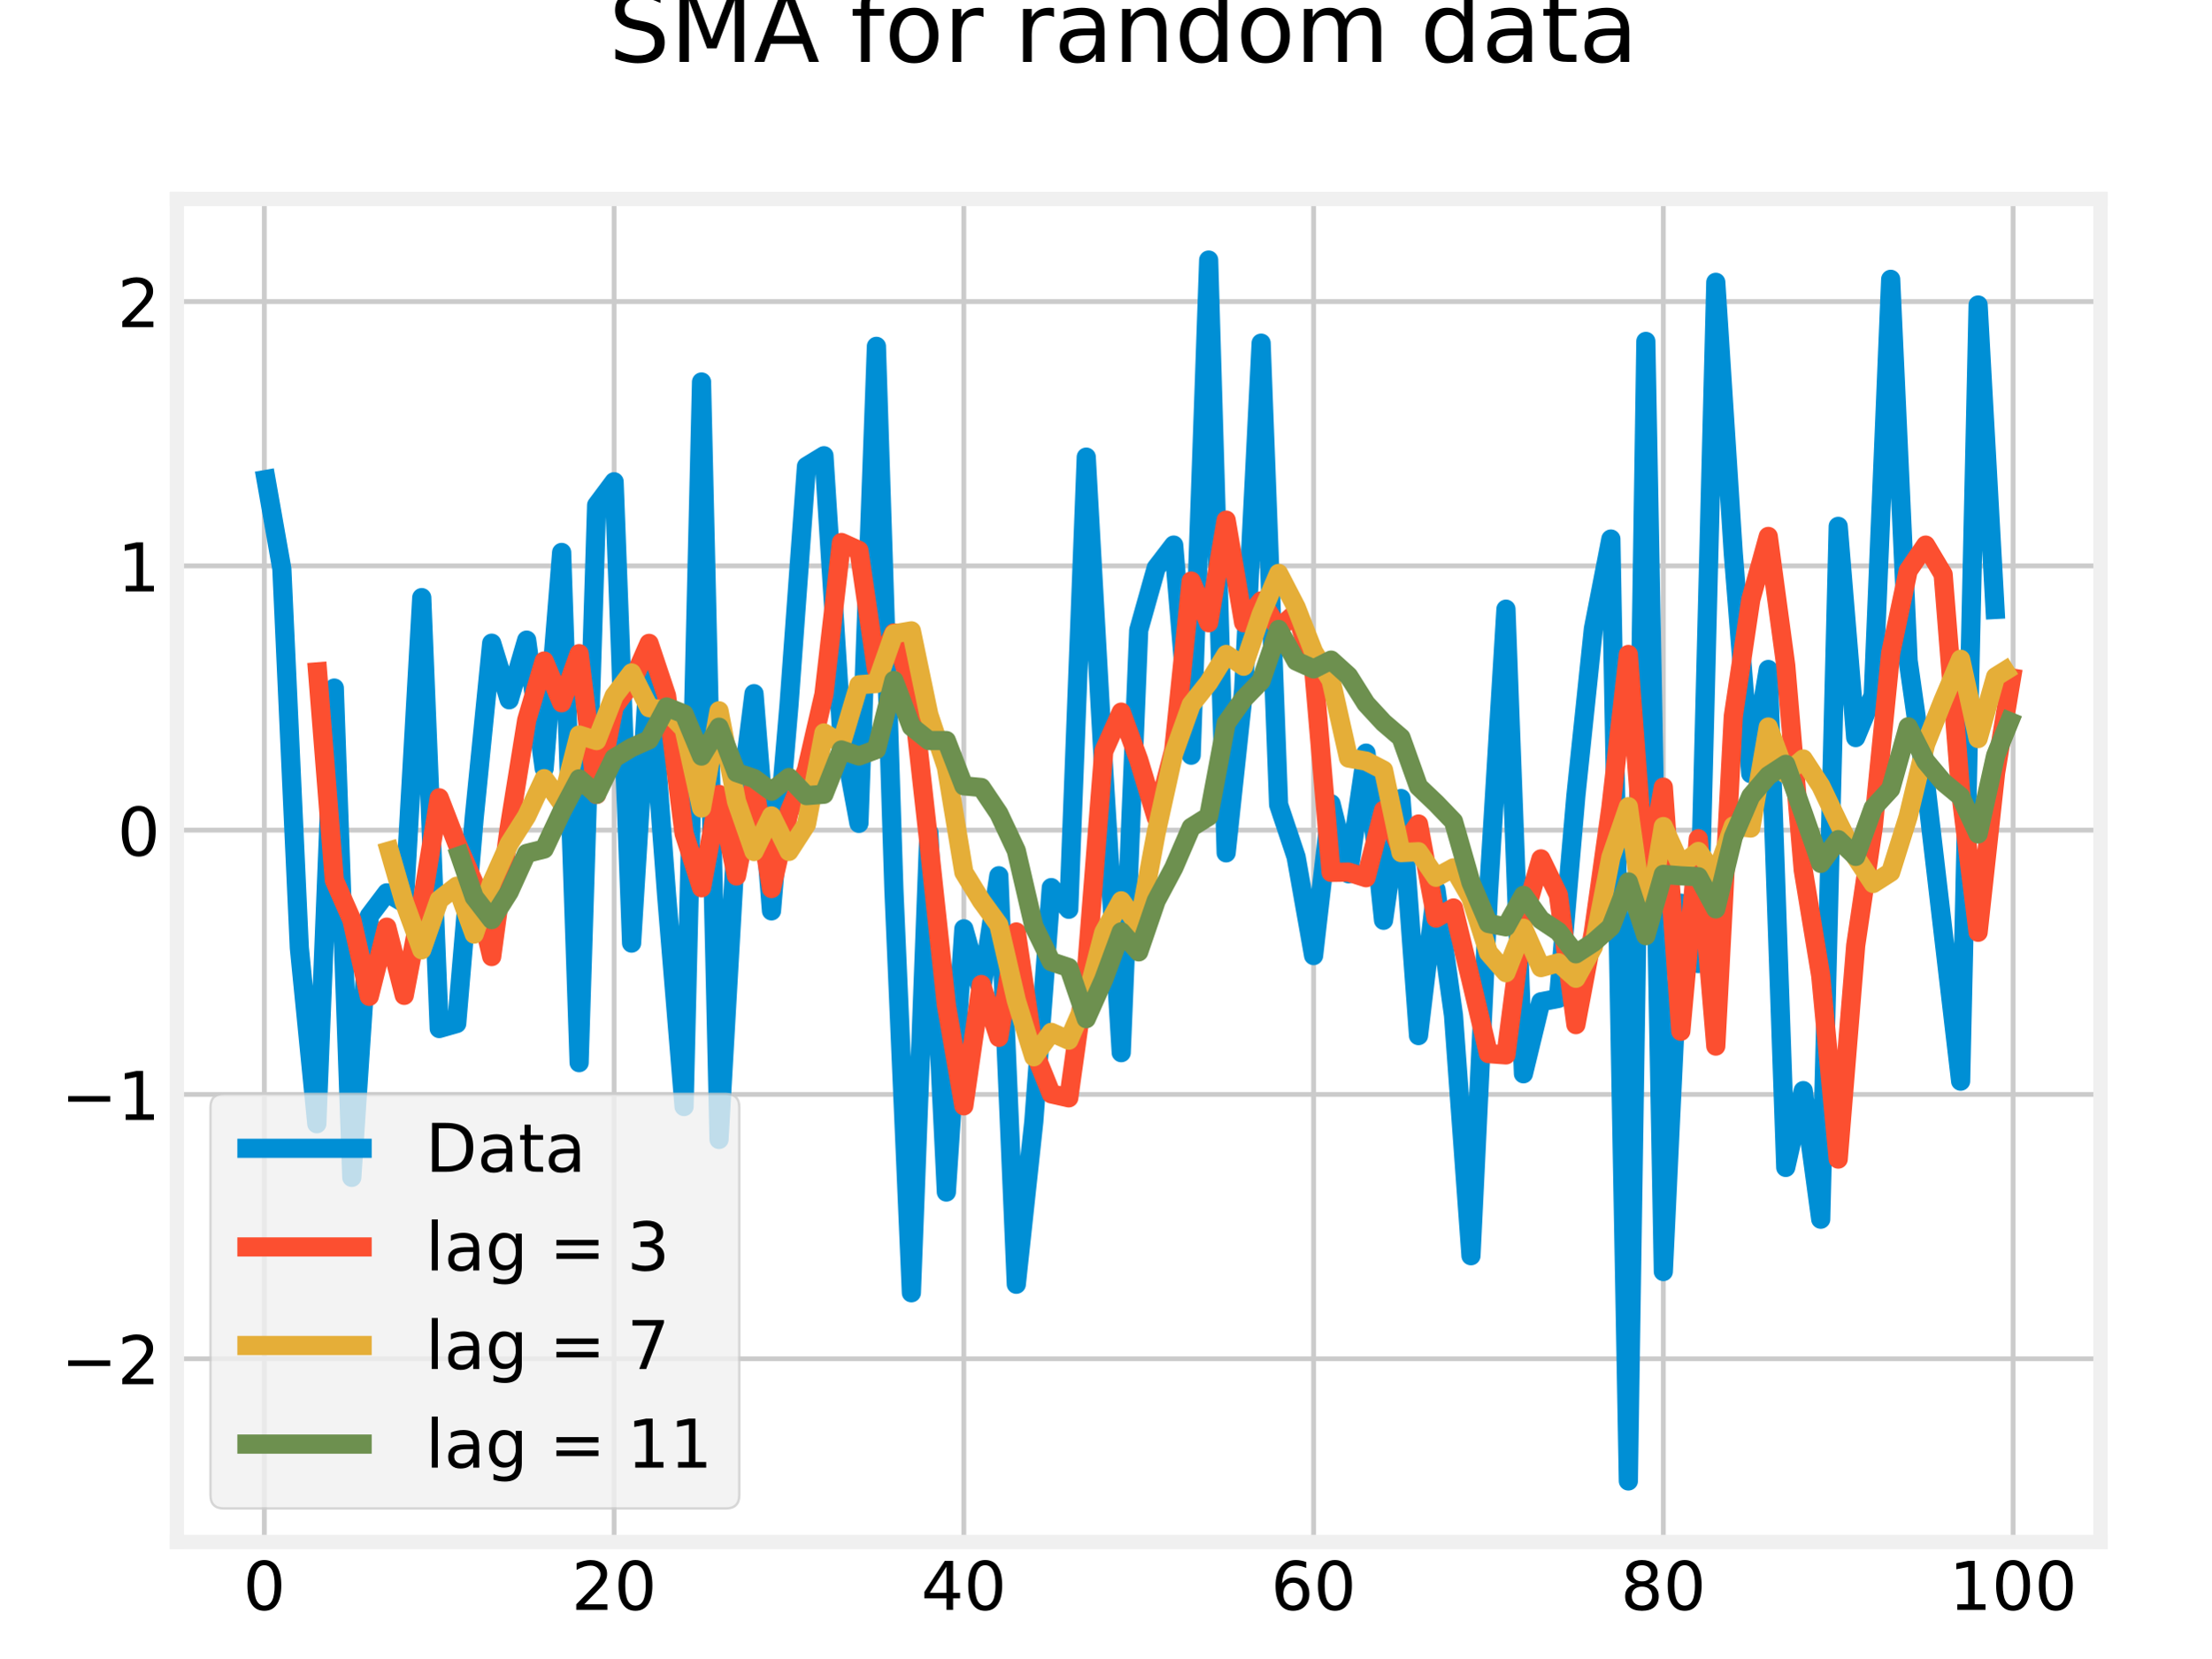
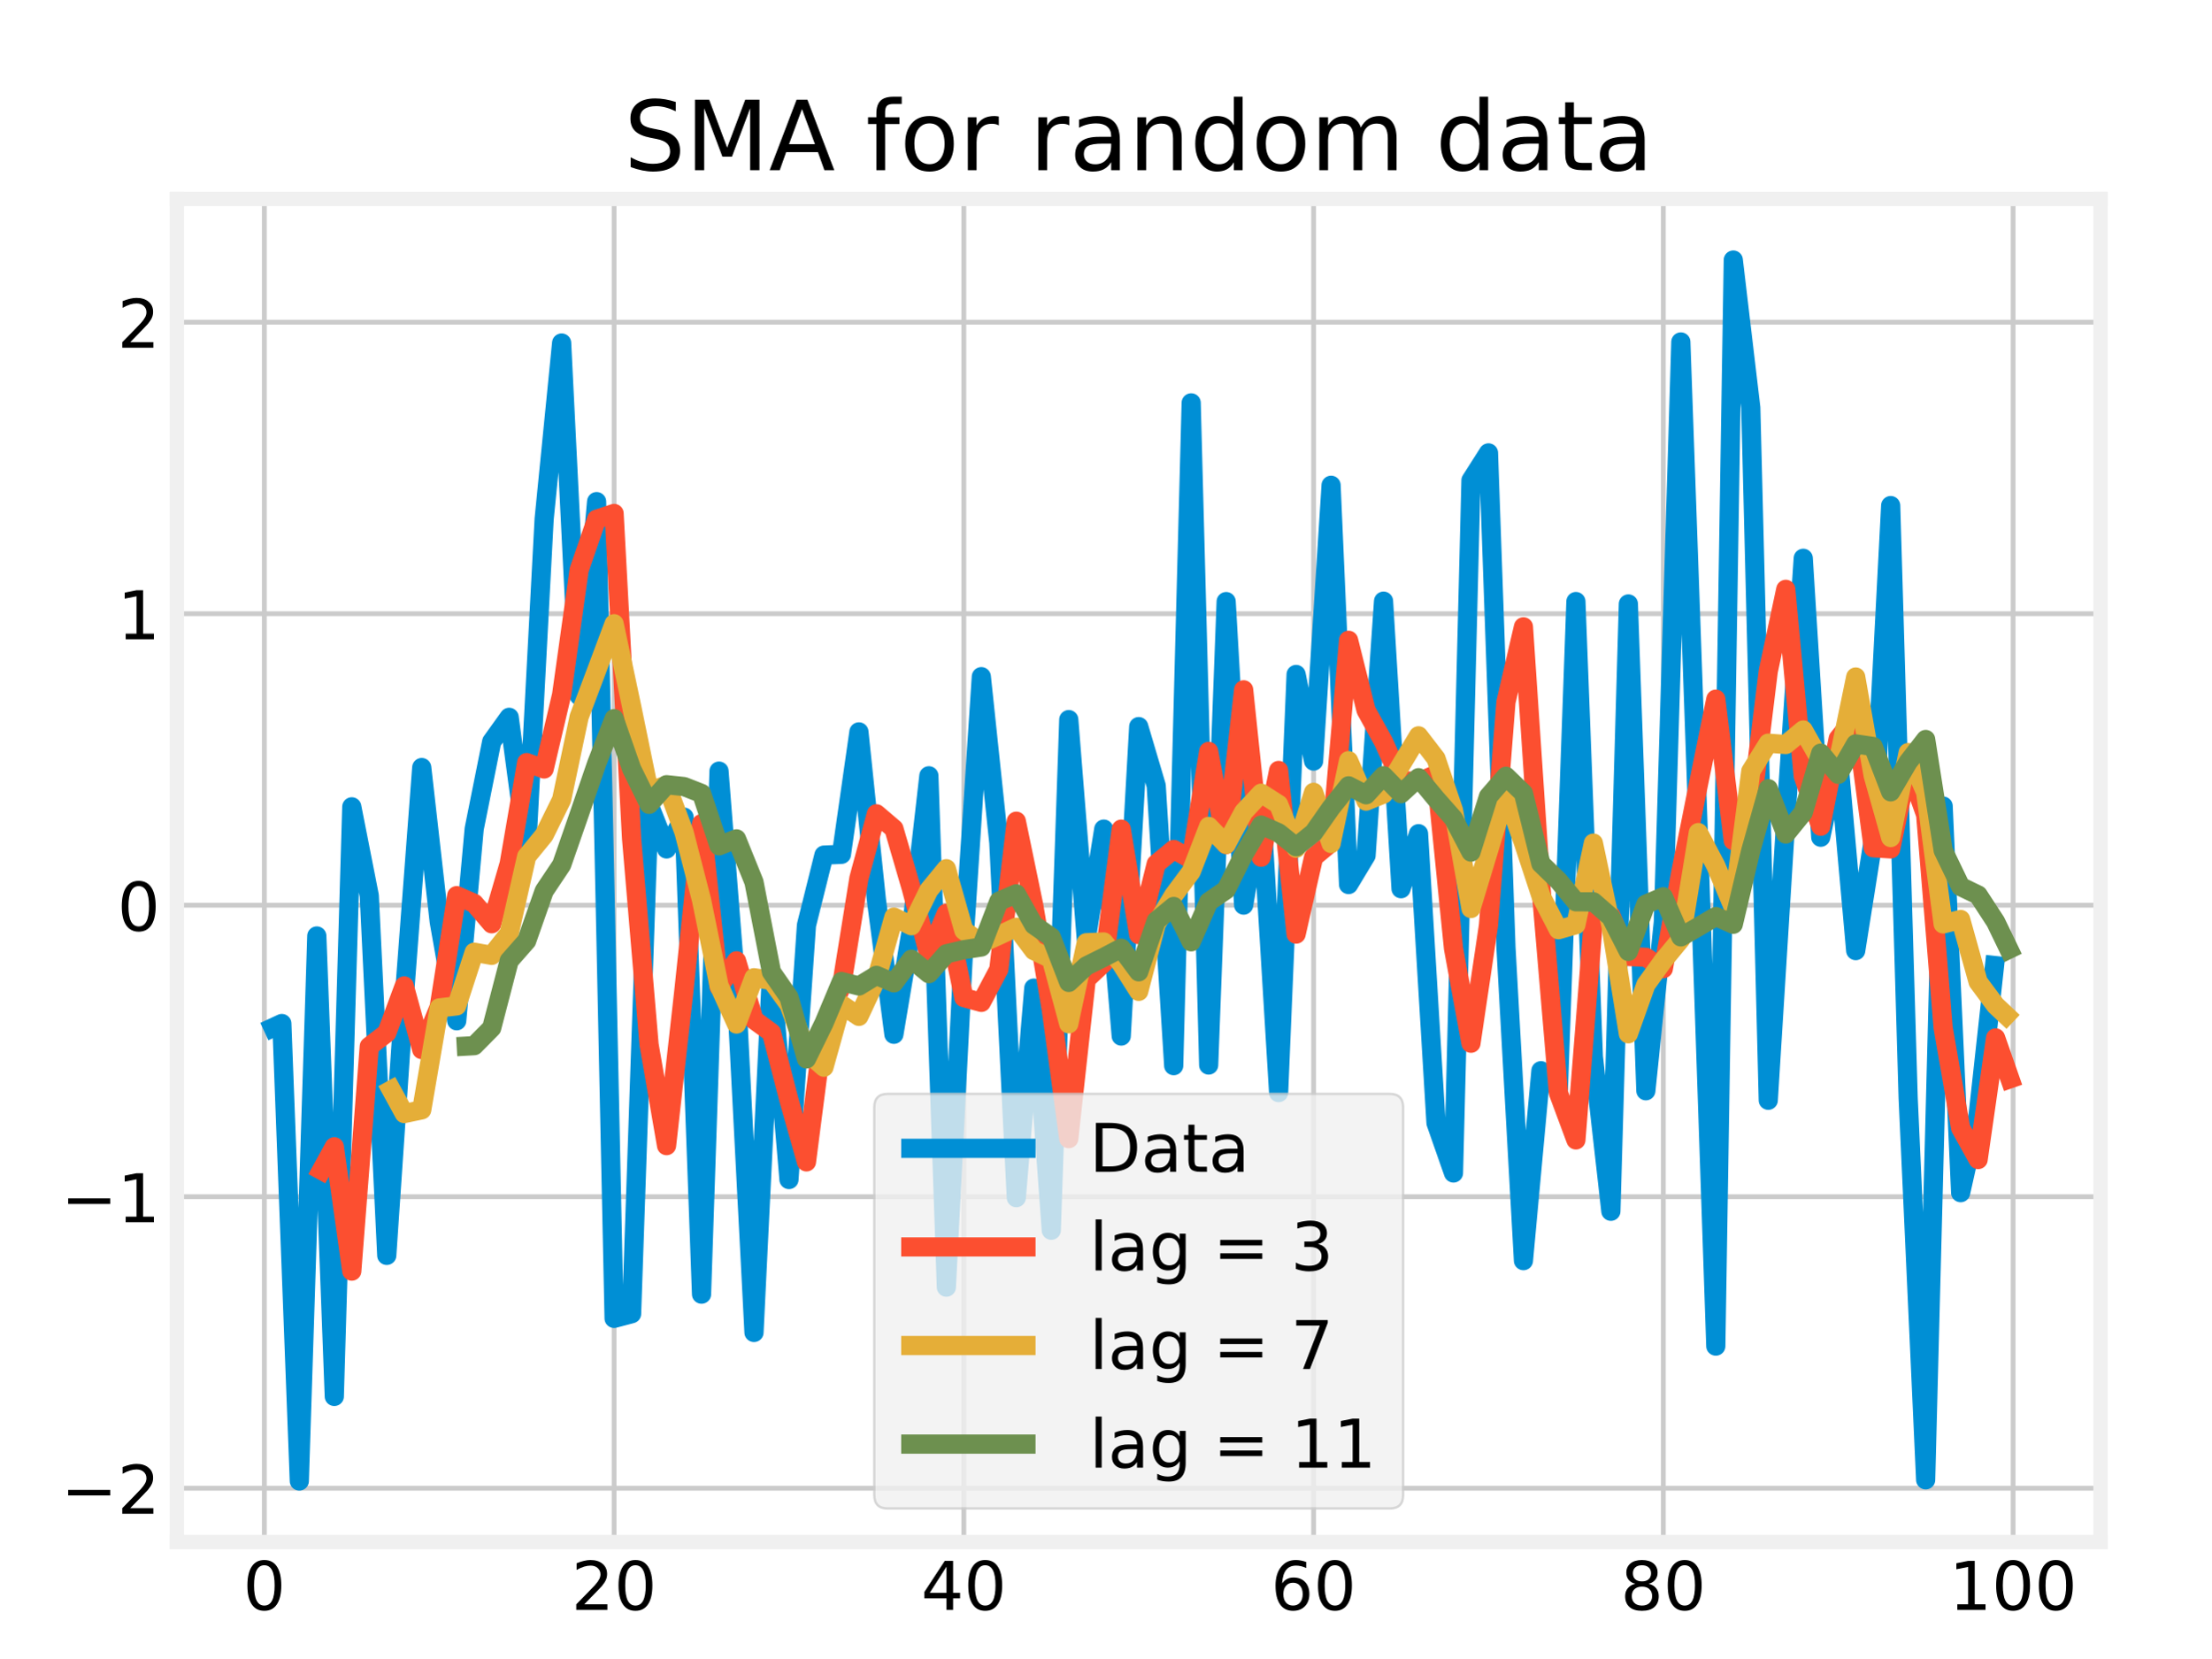
<svg xmlns="http://www.w3.org/2000/svg" xmlns:xlink="http://www.w3.org/1999/xlink" width="460.8pt" height="345.6pt" viewBox="0 0 460.8 345.6" version="1.1">
  <defs>
    <style type="text/css">*{stroke-linejoin: round; stroke-linecap: butt}</style>
  </defs>
  <g id="figure_1">
    <g id="patch_1">
      <path d="M 0 345.6  L 460.8 345.6  L 460.8 0  L 0 0  L 0 345.6  z " style="fill: none" />
    </g>
    <g id="axes_1">
      <g id="patch_2">
        <path d="M 36.864 321.408  L 437.76 321.408  L 437.76 41.472  L 36.864 41.472  L 36.864 321.408  z " style="fill: none" />
      </g>
      <g id="matplotlib.axis_1">
        <g id="xtick_1">
          <g id="line2d_1">
-             <path d="M 55.087 321.408  L 55.087 41.472  " clip-path="url(#pc855b95436)" style="fill: none; stroke: #cbcbcb" />
+             <path d="M 55.087 321.408  L 55.087 41.472  " clip-path="url(#p9f9583a565)" style="fill: none; stroke: #cbcbcb" />
          </g>
          <g id="line2d_2" />
          <g id="text_1">
            <g transform="translate(50.6328 335.5458) scale(0.14 -0.14)">
              <defs>
                <path id="DejaVuSans-30" d="M 2034 4250  Q 1547 4250 1301 3770  Q 1056 3291 1056 2328  Q 1056 1369 1301 889  Q 1547 409 2034 409  Q 2525 409 2770 889  Q 3016 1369 3016 2328  Q 3016 3291 2770 3770  Q 2525 4250 2034 4250  z M 2034 4750  Q 2819 4750 3233 4129  Q 3647 3509 3647 2328  Q 3647 1150 3233 529  Q 2819 -91 2034 -91  Q 1250 -91 836 529  Q 422 1150 422 2328  Q 422 3509 836 4129  Q 1250 4750 2034 4750  z " transform="scale(0.015625)" />
              </defs>
              <use xlink:href="#DejaVuSans-30" />
            </g>
          </g>
        </g>
        <g id="xtick_2">
          <g id="line2d_3">
-             <path d="M 127.977 321.408  L 127.977 41.472  " clip-path="url(#pc855b95436)" style="fill: none; stroke: #cbcbcb" />
+             <path d="M 127.977 321.408  L 127.977 41.472  " clip-path="url(#p9f9583a565)" style="fill: none; stroke: #cbcbcb" />
          </g>
          <g id="line2d_4" />
          <g id="text_2">
            <g transform="translate(119.0692 335.5458) scale(0.14 -0.14)">
              <defs>
                <path id="DejaVuSans-32" d="M 1228 531  L 3431 531  L 3431 0  L 469 0  L 469 531  Q 828 903 1448 1529  Q 2069 2156 2228 2338  Q 2531 2678 2651 2914  Q 2772 3150 2772 3378  Q 2772 3750 2511 3984  Q 2250 4219 1831 4219  Q 1534 4219 1204 4116  Q 875 4013 500 3803  L 500 4441  Q 881 4594 1212 4672  Q 1544 4750 1819 4750  Q 2544 4750 2975 4387  Q 3406 4025 3406 3419  Q 3406 3131 3298 2873  Q 3191 2616 2906 2266  Q 2828 2175 2409 1742  Q 1991 1309 1228 531  z " transform="scale(0.015625)" />
              </defs>
              <use xlink:href="#DejaVuSans-32" />
              <use xlink:href="#DejaVuSans-30" x="63.623" />
            </g>
          </g>
        </g>
        <g id="xtick_3">
          <g id="line2d_5">
-             <path d="M 200.867 321.408  L 200.867 41.472  " clip-path="url(#pc855b95436)" style="fill: none; stroke: #cbcbcb" />
+             <path d="M 200.867 321.408  L 200.867 41.472  " clip-path="url(#p9f9583a565)" style="fill: none; stroke: #cbcbcb" />
          </g>
          <g id="line2d_6" />
          <g id="text_3">
            <g transform="translate(191.9594 335.5458) scale(0.14 -0.14)">
              <defs>
                <path id="DejaVuSans-34" d="M 2419 4116  L 825 1625  L 2419 1625  L 2419 4116  z M 2253 4666  L 3047 4666  L 3047 1625  L 3713 1625  L 3713 1100  L 3047 1100  L 3047 0  L 2419 0  L 2419 1100  L 313 1100  L 313 1709  L 2253 4666  z " transform="scale(0.015625)" />
              </defs>
              <use xlink:href="#DejaVuSans-34" />
              <use xlink:href="#DejaVuSans-30" x="63.623" />
            </g>
          </g>
        </g>
        <g id="xtick_4">
          <g id="line2d_7">
-             <path d="M 273.757 321.408  L 273.757 41.472  " clip-path="url(#pc855b95436)" style="fill: none; stroke: #cbcbcb" />
+             <path d="M 273.757 321.408  L 273.757 41.472  " clip-path="url(#p9f9583a565)" style="fill: none; stroke: #cbcbcb" />
          </g>
          <g id="line2d_8" />
          <g id="text_4">
            <g transform="translate(264.8496 335.5458) scale(0.14 -0.14)">
              <defs>
                <path id="DejaVuSans-36" d="M 2113 2584  Q 1688 2584 1439 2293  Q 1191 2003 1191 1497  Q 1191 994 1439 701  Q 1688 409 2113 409  Q 2538 409 2786 701  Q 3034 994 3034 1497  Q 3034 2003 2786 2293  Q 2538 2584 2113 2584  z M 3366 4563  L 3366 3988  Q 3128 4100 2886 4159  Q 2644 4219 2406 4219  Q 1781 4219 1451 3797  Q 1122 3375 1075 2522  Q 1259 2794 1537 2939  Q 1816 3084 2150 3084  Q 2853 3084 3261 2657  Q 3669 2231 3669 1497  Q 3669 778 3244 343  Q 2819 -91 2113 -91  Q 1303 -91 875 529  Q 447 1150 447 2328  Q 447 3434 972 4092  Q 1497 4750 2381 4750  Q 2619 4750 2861 4703  Q 3103 4656 3366 4563  z " transform="scale(0.015625)" />
              </defs>
              <use xlink:href="#DejaVuSans-36" />
              <use xlink:href="#DejaVuSans-30" x="63.623" />
            </g>
          </g>
        </g>
        <g id="xtick_5">
          <g id="line2d_9">
-             <path d="M 346.647 321.408  L 346.647 41.472  " clip-path="url(#pc855b95436)" style="fill: none; stroke: #cbcbcb" />
+             <path d="M 346.647 321.408  L 346.647 41.472  " clip-path="url(#p9f9583a565)" style="fill: none; stroke: #cbcbcb" />
          </g>
          <g id="line2d_10" />
          <g id="text_5">
            <g transform="translate(337.7398 335.5458) scale(0.14 -0.14)">
              <defs>
                <path id="DejaVuSans-38" d="M 2034 2216  Q 1584 2216 1326 1975  Q 1069 1734 1069 1313  Q 1069 891 1326 650  Q 1584 409 2034 409  Q 2484 409 2743 651  Q 3003 894 3003 1313  Q 3003 1734 2745 1975  Q 2488 2216 2034 2216  z M 1403 2484  Q 997 2584 770 2862  Q 544 3141 544 3541  Q 544 4100 942 4425  Q 1341 4750 2034 4750  Q 2731 4750 3128 4425  Q 3525 4100 3525 3541  Q 3525 3141 3298 2862  Q 3072 2584 2669 2484  Q 3125 2378 3379 2068  Q 3634 1759 3634 1313  Q 3634 634 3220 271  Q 2806 -91 2034 -91  Q 1263 -91 848 271  Q 434 634 434 1313  Q 434 1759 690 2068  Q 947 2378 1403 2484  z M 1172 3481  Q 1172 3119 1398 2916  Q 1625 2713 2034 2713  Q 2441 2713 2670 2916  Q 2900 3119 2900 3481  Q 2900 3844 2670 4047  Q 2441 4250 2034 4250  Q 1625 4250 1398 4047  Q 1172 3844 1172 3481  z " transform="scale(0.015625)" />
              </defs>
              <use xlink:href="#DejaVuSans-38" />
              <use xlink:href="#DejaVuSans-30" x="63.623" />
            </g>
          </g>
        </g>
        <g id="xtick_6">
          <g id="line2d_11">
-             <path d="M 419.537 321.408  L 419.537 41.472  " clip-path="url(#pc855b95436)" style="fill: none; stroke: #cbcbcb" />
+             <path d="M 419.537 321.408  L 419.537 41.472  " clip-path="url(#p9f9583a565)" style="fill: none; stroke: #cbcbcb" />
          </g>
          <g id="line2d_12" />
          <g id="text_6">
            <g transform="translate(406.1762 335.5458) scale(0.14 -0.14)">
              <defs>
                <path id="DejaVuSans-31" d="M 794 531  L 1825 531  L 1825 4091  L 703 3866  L 703 4441  L 1819 4666  L 2450 4666  L 2450 531  L 3481 531  L 3481 0  L 794 0  L 794 531  z " transform="scale(0.015625)" />
              </defs>
              <use xlink:href="#DejaVuSans-31" />
              <use xlink:href="#DejaVuSans-30" x="63.623" />
              <use xlink:href="#DejaVuSans-30" x="127.246" />
            </g>
          </g>
        </g>
      </g>
      <g id="matplotlib.axis_2">
        <g id="ytick_1">
          <g id="line2d_13">
-             <path d="M 36.864 283.204  L 437.76 283.204  " clip-path="url(#pc855b95436)" style="fill: none; stroke: #cbcbcb" />
+             <path d="M 36.864 310.188  L 437.76 310.188  " clip-path="url(#p9f9583a565)" style="fill: none; stroke: #cbcbcb" />
          </g>
          <g id="line2d_14" />
          <g id="text_7">
-             <g transform="translate(12.72494 288.5229) scale(0.14 -0.14)">
+             <g transform="translate(12.72494 315.5071) scale(0.14 -0.14)">
              <defs>
                <path id="DejaVuSans-2212" d="M 678 2272  L 4684 2272  L 4684 1741  L 678 1741  L 678 2272  z " transform="scale(0.015625)" />
              </defs>
              <use xlink:href="#DejaVuSans-2212" />
              <use xlink:href="#DejaVuSans-32" x="83.789" />
            </g>
          </g>
        </g>
        <g id="ytick_2">
          <g id="line2d_15">
-             <path d="M 36.864 228.116  L 437.76 228.116  " clip-path="url(#pc855b95436)" style="fill: none; stroke: #cbcbcb" />
+             <path d="M 36.864 249.43  L 437.76 249.43  " clip-path="url(#p9f9583a565)" style="fill: none; stroke: #cbcbcb" />
          </g>
          <g id="line2d_16" />
          <g id="text_8">
-             <g transform="translate(12.72494 233.435) scale(0.14 -0.14)">
+             <g transform="translate(12.72494 254.749) scale(0.14 -0.14)">
              <use xlink:href="#DejaVuSans-2212" />
              <use xlink:href="#DejaVuSans-31" x="83.789" />
            </g>
          </g>
        </g>
        <g id="ytick_3">
          <g id="line2d_17">
-             <path d="M 36.864 173.028  L 437.76 173.028  " clip-path="url(#pc855b95436)" style="fill: none; stroke: #cbcbcb" />
+             <path d="M 36.864 188.672  L 437.76 188.672  " clip-path="url(#p9f9583a565)" style="fill: none; stroke: #cbcbcb" />
          </g>
          <g id="line2d_18" />
          <g id="text_9">
-             <g transform="translate(24.4565 178.347) scale(0.14 -0.14)">
+             <g transform="translate(24.4565 193.9909) scale(0.14 -0.14)">
              <use xlink:href="#DejaVuSans-30" />
            </g>
          </g>
        </g>
        <g id="ytick_4">
          <g id="line2d_19">
-             <path d="M 36.864 117.94  L 437.76 117.94  " clip-path="url(#pc855b95436)" style="fill: none; stroke: #cbcbcb" />
+             <path d="M 36.864 127.914  L 437.76 127.914  " clip-path="url(#p9f9583a565)" style="fill: none; stroke: #cbcbcb" />
          </g>
          <g id="line2d_20" />
          <g id="text_10">
-             <g transform="translate(24.4565 123.259) scale(0.14 -0.14)">
+             <g transform="translate(24.4565 133.2329) scale(0.14 -0.14)">
              <use xlink:href="#DejaVuSans-31" />
            </g>
          </g>
        </g>
        <g id="ytick_5">
          <g id="line2d_21">
-             <path d="M 36.864 62.852  L 437.76 62.852  " clip-path="url(#pc855b95436)" style="fill: none; stroke: #cbcbcb" />
+             <path d="M 36.864 67.156  L 437.76 67.156  " clip-path="url(#p9f9583a565)" style="fill: none; stroke: #cbcbcb" />
          </g>
          <g id="line2d_22" />
          <g id="text_11">
-             <g transform="translate(24.4565 68.17106) scale(0.14 -0.14)">
+             <g transform="translate(24.4565 72.47479) scale(0.14 -0.14)">
              <use xlink:href="#DejaVuSans-32" />
            </g>
          </g>
        </g>
      </g>
      <g id="line2d_23">
-         <path d="M 55.087 97.957  L 58.731 118.578  L 62.376 197.553  L 66.02 234.228  L 69.665 143.406  L 73.309 245.406  L 76.954 190.92  L 80.598 186.093  L 84.243 188.215  L 87.887 124.557  L 91.532 214.381  L 95.176 213.344  L 98.821 170.43  L 102.465 134.053  L 106.11 145.853  L 109.754 133.412  L 113.399 160.166  L 117.043 115.14  L 120.688 221.5  L 124.332 105.292  L 127.977 100.409  L 131.621 196.573  L 135.266 138.024  L 138.91 186.489  L 142.555 230.642  L 146.199 79.605  L 149.844 237.502  L 153.488 173.551  L 157.133 144.571  L 160.777 189.861  L 164.422 147.005  L 168.066 97.205  L 171.711 94.98  L 175.355 151.959  L 179 171.608  L 182.644 72.182  L 186.289 185.479  L 189.933 269.464  L 193.578 173.538  L 197.222 248.465  L 200.867 193.595  L 204.511 206.601  L 208.156 182.531  L 211.8 267.691  L 215.445 233.789  L 219.089 185.003  L 222.734 189.527  L 226.378 95.268  L 230.023 160.474  L 233.667 219.412  L 237.312 131.339  L 240.957 118.361  L 244.601 113.607  L 248.246 157.41  L 251.89 54.196  L 255.535 177.76  L 259.179 143.768  L 262.824 71.511  L 266.468 167.707  L 270.113 178.61  L 273.757 199.175  L 277.402 167.531  L 281.046 182.132  L 284.691 156.972  L 288.335 191.822  L 291.98 166.437  L 295.624 215.851  L 299.269 185.451  L 302.913 211.633  L 306.558 261.741  L 310.202 186.268  L 313.847 126.96  L 317.491 223.811  L 321.136 208.802  L 324.78 208.107  L 328.425 165.817  L 332.069 131.052  L 335.714 112.346  L 339.358 308.684  L 343.003 71.148  L 346.647 265.035  L 350.292 188.248  L 353.936 200.841  L 357.581 58.832  L 361.225 115.32  L 364.87 161.257  L 368.514 139.532  L 372.159 243.333  L 375.803 227.319  L 379.448 254.13  L 383.092 109.698  L 386.737 153.732  L 390.381 144.924  L 394.026 58.21  L 397.67 137.704  L 401.315 163.263  L 404.959 194.341  L 408.604 225.351  L 412.248 63.562  L 415.893 129.033  " clip-path="url(#pc855b95436)" style="fill: none; stroke: #008fd5; stroke-width: 4" />
+         <path d="M 55.087 215.018  L 58.731 213.331  L 62.376 308.684  L 66.02 195.083  L 69.665 291.06  L 73.309 168.163  L 76.954 186.683  L 80.598 261.665  L 84.243 207.949  L 87.887 159.976  L 91.532 192.118  L 95.176 212.763  L 98.821 172.749  L 102.465 154.586  L 106.11 149.509  L 109.754 176.729  L 113.399 108.164  L 117.043 71.489  L 120.688 145.014  L 124.332 104.548  L 127.977 274.796  L 131.621 273.83  L 135.266 167.738  L 138.91 176.95  L 142.555 170.315  L 146.199 269.747  L 149.844 160.723  L 153.488 207.242  L 157.133 277.732  L 160.777 202.941  L 164.422 245.855  L 168.066 192.85  L 171.711 178.231  L 175.355 178.071  L 179 152.547  L 182.644 187.559  L 186.289 215.579  L 189.933 193.79  L 193.578 161.698  L 197.222 268.286  L 200.867 196.803  L 204.511 141.039  L 208.156 175.646  L 211.8 249.63  L 215.445 205.95  L 219.089 256.424  L 222.734 149.983  L 226.378 195.665  L 230.023 172.808  L 233.667 215.944  L 237.312 151.443  L 240.957 163.77  L 244.601 222.115  L 248.246 83.966  L 251.89 221.985  L 255.535 125.386  L 259.179 188.652  L 262.824 167.716  L 266.468 227.73  L 270.113 140.577  L 273.757 158.629  L 277.402 101.144  L 281.046 184.367  L 284.691 178.314  L 288.335 125.297  L 291.98 185.239  L 295.624 173.764  L 299.269 234.07  L 302.913 244.488  L 306.558 100.115  L 310.202 94.395  L 313.847 197.432  L 317.491 262.762  L 321.136 223.17  L 324.78 226.86  L 328.425 125.376  L 332.069 220.244  L 335.714 252.468  L 339.358 125.877  L 343.003 227.352  L 346.647 192.147  L 350.292 71.27  L 353.936 173.767  L 357.581 280.574  L 361.225 54.196  L 364.87 84.97  L 368.514 229.333  L 372.159 170.96  L 375.803 116.358  L 379.448 174.505  L 383.092 157.471  L 386.737 198.135  L 390.381 175.212  L 394.026 105.373  L 397.67 228.887  L 401.315 308.444  L 404.959 168.016  L 408.604 248.594  L 412.248 232.391  L 415.893 199.253  " clip-path="url(#p9f9583a565)" style="fill: none; stroke: #008fd5; stroke-width: 4" />
      </g>
      <g id="line2d_24">
-         <path d="M 66.02 138.029  L 69.665 183.453  L 73.309 191.729  L 76.954 207.68  L 80.598 193.244  L 84.243 207.473  L 87.887 188.409  L 91.532 166.288  L 95.176 175.718  L 98.821 184.094  L 102.465 199.385  L 106.11 172.609  L 109.754 150.112  L 113.399 137.773  L 117.043 146.477  L 120.688 136.239  L 124.332 165.602  L 127.977 147.311  L 131.621 142.4  L 135.266 134.091  L 138.91 145.002  L 142.555 173.695  L 146.199 185.051  L 149.844 165.578  L 153.488 182.583  L 157.133 163.553  L 160.777 185.208  L 164.422 169.328  L 168.066 160.479  L 171.711 144.69  L 175.355 113.063  L 179 114.715  L 182.644 139.516  L 186.289 131.917  L 189.933 143.09  L 193.578 175.708  L 197.222 209.494  L 200.867 230.489  L 204.511 205.199  L 208.156 216.22  L 211.8 194.242  L 215.445 218.941  L 219.089 228.003  L 222.734 228.827  L 226.378 202.773  L 230.023 156.599  L 233.667 148.423  L 237.312 158.385  L 240.957 170.408  L 244.601 156.371  L 248.246 121.102  L 251.89 129.793  L 255.535 108.404  L 259.179 129.789  L 262.824 125.241  L 266.468 131.013  L 270.113 127.662  L 273.757 139.276  L 277.402 181.831  L 281.046 181.772  L 284.691 182.946  L 288.335 168.879  L 291.98 176.976  L 295.624 171.744  L 299.269 191.37  L 302.913 189.246  L 306.558 204.312  L 310.202 219.609  L 313.847 219.881  L 317.491 191.656  L 321.136 179.013  L 324.78 186.524  L 328.425 213.573  L 332.069 194.242  L 335.714 168.325  L 339.358 136.405  L 343.003 184.027  L 346.647 164.059  L 350.292 214.955  L 353.936 174.81  L 357.581 218.041  L 361.225 149.307  L 364.87 124.998  L 368.514 111.803  L 372.159 138.703  L 375.803 181.374  L 379.448 203.395  L 383.092 241.594  L 386.737 197.049  L 390.381 172.52  L 394.026 136.118  L 397.67 118.955  L 401.315 113.613  L 404.959 119.726  L 408.604 165.103  L 412.248 194.318  L 415.893 161.085  L 419.537 139.315  " clip-path="url(#pc855b95436)" style="fill: none; stroke: #fc4f30; stroke-width: 4" />
+         <path d="M 66.02 245.677  L 69.665 239.033  L 73.309 264.942  L 76.954 218.102  L 80.598 215.302  L 84.243 205.504  L 87.887 218.766  L 91.532 209.863  L 95.176 186.681  L 98.821 188.286  L 102.465 192.543  L 106.11 180.033  L 109.754 158.948  L 113.399 160.275  L 117.043 144.801  L 120.688 118.794  L 124.332 108.222  L 127.977 107.017  L 131.621 174.786  L 135.266 217.725  L 138.91 238.788  L 142.555 206.173  L 146.199 171.668  L 149.844 205.671  L 153.488 200.262  L 157.133 212.571  L 160.777 215.232  L 164.422 229.305  L 168.066 242.176  L 171.711 213.882  L 175.355 205.645  L 179 183.051  L 182.644 169.617  L 186.289 172.726  L 189.933 185.228  L 193.578 198.976  L 197.222 190.356  L 200.867 207.925  L 204.511 208.929  L 208.156 202.043  L 211.8 171.163  L 215.445 188.771  L 219.089 210.409  L 222.734 237.335  L 226.378 204.119  L 230.023 200.691  L 233.667 172.819  L 237.312 194.805  L 240.957 180.065  L 244.601 177.053  L 248.246 179.11  L 251.89 156.617  L 255.535 176.022  L 259.179 143.779  L 262.824 178.674  L 266.468 160.584  L 270.113 194.699  L 273.757 178.674  L 277.402 175.645  L 281.046 133.45  L 284.691 148.046  L 288.335 154.608  L 291.98 162.659  L 295.624 162.95  L 299.269 161.433  L 302.913 197.691  L 306.558 217.441  L 310.202 192.891  L 313.847 146.333  L 317.491 130.647  L 321.136 184.863  L 324.78 227.788  L 328.425 237.597  L 332.069 191.802  L 335.714 190.826  L 339.358 199.363  L 343.003 199.53  L 346.647 201.899  L 350.292 181.792  L 353.936 163.59  L 357.581 145.728  L 361.225 175.203  L 364.87 169.512  L 368.514 139.913  L 372.159 122.833  L 375.803 161.754  L 379.448 172.217  L 383.092 153.941  L 386.737 149.445  L 390.381 176.704  L 394.026 176.939  L 397.67 159.573  L 401.315 169.824  L 404.959 214.235  L 408.604 235.116  L 412.248 241.685  L 415.893 216.334  L 419.537 226.746  " clip-path="url(#p9f9583a565)" style="fill: none; stroke: #fc4f30; stroke-width: 4" />
      </g>
      <g id="line2d_25">
-         <path d="M 80.598 175.435  L 84.243 188.026  L 87.887 197.974  L 91.532 187.546  L 95.176 184.711  L 98.821 194.702  L 102.465 183.992  L 106.11 175.868  L 109.754 170.119  L 113.399 162.29  L 117.043 167.377  L 120.688 153.2  L 124.332 154.365  L 127.977 145.059  L 131.621 140.253  L 135.266 147.499  L 138.91 148.158  L 142.555 151.918  L 146.199 168.418  L 149.844 148.148  L 153.488 167.035  L 157.133 177.484  L 160.777 170.055  L 164.422 177.46  L 168.066 171.819  L 171.711 152.757  L 175.355 154.953  L 179 142.733  L 182.644 142.456  L 186.289 132.114  L 189.933 131.488  L 193.578 148.982  L 197.222 159.887  L 200.867 181.814  L 204.511 187.762  L 208.156 192.761  L 211.8 208.525  L 215.445 220.269  L 219.089 215.173  L 222.734 216.811  L 226.378 208.391  L 230.023 194.344  L 233.667 187.755  L 237.312 193.023  L 240.957 173.545  L 244.601 157.055  L 248.246 146.855  L 251.89 142.267  L 255.535 136.4  L 259.179 138.869  L 262.824 128.063  L 266.468 119.516  L 270.113 126.566  L 273.757 135.852  L 277.402 141.818  L 281.046 158.009  L 284.691 158.633  L 288.335 160.52  L 291.98 177.707  L 295.624 177.526  L 299.269 182.846  L 302.913 180.885  L 306.558 187.185  L 310.202 198.558  L 313.847 202.743  L 317.491 193.477  L 321.136 201.674  L 324.78 200.667  L 328.425 203.903  L 332.069 197.358  L 335.714 178.688  L 339.358 168.128  L 343.003 194.088  L 346.647 172.279  L 350.292 180.312  L 353.936 177.476  L 357.581 182.479  L 361.225 172.162  L 364.87 172.587  L 368.514 151.526  L 372.159 161.295  L 375.803 158.195  L 379.448 163.776  L 383.092 171.389  L 386.737 178.656  L 390.381 184.143  L 394.026 181.81  L 397.67 170.192  L 401.315 155.102  L 404.959 145.951  L 408.604 137.41  L 412.248 153.932  L 415.893 141.051  L 419.537 138.781  " clip-path="url(#pc855b95436)" style="fill: none; stroke: #e5ae38; stroke-width: 4" />
+         <path d="M 80.598 225.432  L 84.243 232.096  L 87.887 231.327  L 91.532 210.083  L 95.176 209.659  L 98.821 198.474  L 102.465 199.129  L 106.11 194.544  L 109.754 178.521  L 113.399 174.061  L 117.043 166.66  L 120.688 149.427  L 124.332 139.749  L 127.977 130.006  L 131.621 147.178  L 135.266 164.939  L 138.91 163.654  L 142.555 173.481  L 146.199 187.599  L 149.844 205.418  L 153.488 213.443  L 157.133 203.792  L 160.777 204.349  L 164.422 209.378  L 168.066 219.222  L 171.711 222.441  L 175.355 209.368  L 179 211.846  L 182.644 204.032  L 186.289 191.151  L 189.933 192.956  L 193.578 185.518  L 197.222 181.068  L 200.867 193.933  L 204.511 196.609  L 208.156 194.965  L 211.8 193.263  L 215.445 198.127  L 219.089 199.864  L 222.734 213.397  L 226.378 196.496  L 230.023 196.334  L 233.667 200.872  L 237.312 206.629  L 240.957 192.602  L 244.601 186.577  L 248.246 181.676  L 251.89 172.245  L 255.535 176.005  L 259.179 169.23  L 262.824 165.331  L 266.468 167.656  L 270.113 176.793  L 273.757 165.145  L 277.402 175.811  L 281.046 158.548  L 284.691 166.974  L 288.335 165.497  L 291.98 159.437  L 295.624 153.367  L 299.269 158.108  L 302.913 168.885  L 306.558 189.363  L 310.202 177.327  L 313.847 165.338  L 317.491 175.643  L 321.136 186.718  L 324.78 193.776  L 328.425 192.746  L 332.069 175.73  L 335.714 192.891  L 339.358 215.473  L 343.003 205.251  L 346.647 200.192  L 350.292 195.761  L 353.936 173.533  L 357.581 180.446  L 361.225 189.065  L 364.87 160.74  L 368.514 154.897  L 372.159 155.18  L 375.803 152.153  L 379.448 158.594  L 383.092 158.699  L 386.737 141.113  L 390.381 161.676  L 394.026 174.568  L 397.67 156.859  L 401.315 165.134  L 404.959 192.575  L 408.604 191.648  L 412.248 204.666  L 415.893 209.56  L 419.537 212.994  " clip-path="url(#p9f9583a565)" style="fill: none; stroke: #e5ae38; stroke-width: 4" />
      </g>
      <g id="line2d_26">
-         <path d="M 95.176 176.481  L 98.821 186.971  L 102.465 191.685  L 106.11 185.912  L 109.754 177.878  L 113.399 176.969  L 117.043 169.22  L 120.688 162.331  L 124.332 165.55  L 127.977 158.012  L 131.621 155.816  L 135.266 154.197  L 138.91 147.35  L 142.555 148.81  L 146.199 157.591  L 149.844 151.568  L 153.488 161.031  L 157.133 162.248  L 160.777 164.923  L 164.422 162.047  L 168.066 165.839  L 171.711 165.548  L 175.355 156.312  L 179 157.579  L 182.644 156.226  L 186.289 141.821  L 189.933 151.446  L 193.578 154.351  L 197.222 154.35  L 200.867 163.795  L 204.511 164.135  L 208.156 169.552  L 211.8 177.309  L 215.445 193.01  L 219.089 200.449  L 222.734 201.667  L 226.378 212.335  L 230.023 204.134  L 233.667 194.226  L 237.312 198.396  L 240.957 187.748  L 244.601 180.909  L 248.246 172.455  L 251.89 170.171  L 255.535 150.762  L 259.179 145.669  L 262.824 141.92  L 266.468 131.191  L 270.113 137.777  L 273.757 139.426  L 277.402 137.586  L 281.046 140.876  L 284.691 146.673  L 288.335 150.616  L 291.98 153.744  L 295.624 163.948  L 299.269 167.411  L 302.913 171.2  L 306.558 183.938  L 310.202 192.487  L 313.847 193.183  L 317.491 186.618  L 321.136 191.734  L 324.78 194.159  L 328.425 198.808  L 332.069 196.443  L 335.714 193.227  L 339.358 183.817  L 343.003 195.02  L 346.647 182.249  L 350.292 182.548  L 353.936 182.728  L 357.581 189.445  L 361.225 174.446  L 364.87 165.948  L 368.514 161.689  L 372.159 159.299  L 375.803 169.507  L 379.448 179.959  L 383.092 175  L 386.737 178.504  L 390.381 168.386  L 394.026 164.447  L 397.67 151.481  L 401.315 158.651  L 404.959 163.009  L 408.604 166.017  L 412.248 173.819  L 415.893 157.476  L 419.537 148.541  " clip-path="url(#pc855b95436)" style="fill: none; stroke: #6d904f; stroke-width: 4" />
+         <path d="M 95.176 218.157  L 98.821 217.952  L 102.465 214.263  L 106.11 200.254  L 109.754 196.111  L 113.399 185.717  L 117.043 180.263  L 120.688 169.791  L 124.332 159.186  L 127.977 149.786  L 131.621 160.224  L 135.266 167.652  L 138.91 163.559  L 142.555 163.941  L 146.199 165.371  L 149.844 176.302  L 153.488 174.847  L 157.133 183.854  L 160.777 202.603  L 164.422 207.869  L 168.066 220.715  L 171.711 213.266  L 175.355 204.575  L 179 205.514  L 182.644 203.296  L 186.289 204.863  L 189.933 199.939  L 193.578 202.945  L 197.222 198.805  L 200.867 197.946  L 204.511 197.388  L 208.156 187.859  L 211.8 186.295  L 215.445 192.786  L 219.089 195.321  L 222.734 204.764  L 226.378 201.348  L 230.023 199.538  L 233.667 197.63  L 237.312 202.562  L 240.957 191.939  L 244.601 188.937  L 248.246 196.307  L 251.89 187.973  L 255.535 185.459  L 259.179 178.135  L 262.824 171.974  L 266.468 173.586  L 270.113 176.501  L 273.757 173.571  L 277.402 168.361  L 281.046 163.788  L 284.691 165.661  L 288.335 161.679  L 291.98 165.436  L 295.624 162.095  L 299.269 166.493  L 302.913 170.622  L 306.558 177.602  L 310.202 166  L 313.847 161.802  L 317.491 165.329  L 321.136 180.022  L 324.78 183.55  L 328.425 187.963  L 332.069 187.97  L 335.714 191.152  L 339.358 198.307  L 343.003 188.471  L 346.647 186.914  L 350.292 195.28  L 353.936 193.178  L 357.581 191.027  L 361.225 192.646  L 364.87 177.285  L 368.514 164.386  L 372.159 173.836  L 375.803 169.356  L 379.448 156.982  L 383.092 161.403  L 386.737 155.05  L 390.381 155.594  L 394.026 165.044  L 397.67 158.826  L 401.315 154.127  L 404.959 177.241  L 408.604 184.79  L 412.248 186.541  L 415.893 192.126  L 419.537 199.662  " clip-path="url(#p9f9583a565)" style="fill: none; stroke: #6d904f; stroke-width: 4" />
      </g>
      <g id="patch_3">
        <path d="M 36.864 321.408  L 36.864 41.472  " style="fill: none; stroke: #f0f0f0; stroke-width: 3; stroke-linejoin: miter; stroke-linecap: square" />
      </g>
      <g id="patch_4">
        <path d="M 437.76 321.408  L 437.76 41.472  " style="fill: none; stroke: #f0f0f0; stroke-width: 3; stroke-linejoin: miter; stroke-linecap: square" />
      </g>
      <g id="patch_5">
        <path d="M 36.864 321.408  L 437.76 321.408  " style="fill: none; stroke: #f0f0f0; stroke-width: 3; stroke-linejoin: miter; stroke-linecap: square" />
      </g>
      <g id="patch_6">
        <path d="M 36.864 41.472  L 437.76 41.472  " style="fill: none; stroke: #f0f0f0; stroke-width: 3; stroke-linejoin: miter; stroke-linecap: square" />
      </g>
      <g id="text_12">
-         <g transform="translate(126.8462 12.89721) scale(0.2016 -0.2016)">
+         <g transform="translate(130.0498 35.472) scale(0.2016 -0.2016)">
          <defs>
            <path id="DejaVuSans-53" d="M 3425 4513  L 3425 3897  Q 3066 4069 2747 4153  Q 2428 4238 2131 4238  Q 1616 4238 1336 4038  Q 1056 3838 1056 3469  Q 1056 3159 1242 3001  Q 1428 2844 1947 2747  L 2328 2669  Q 3034 2534 3370 2195  Q 3706 1856 3706 1288  Q 3706 609 3251 259  Q 2797 -91 1919 -91  Q 1588 -91 1214 -16  Q 841 59 441 206  L 441 856  Q 825 641 1194 531  Q 1563 422 1919 422  Q 2459 422 2753 634  Q 3047 847 3047 1241  Q 3047 1584 2836 1778  Q 2625 1972 2144 2069  L 1759 2144  Q 1053 2284 737 2584  Q 422 2884 422 3419  Q 422 4038 858 4394  Q 1294 4750 2059 4750  Q 2388 4750 2728 4690  Q 3069 4631 3425 4513  z " transform="scale(0.015625)" />
            <path id="DejaVuSans-4d" d="M 628 4666  L 1569 4666  L 2759 1491  L 3956 4666  L 4897 4666  L 4897 0  L 4281 0  L 4281 4097  L 3078 897  L 2444 897  L 1241 4097  L 1241 0  L 628 0  L 628 4666  z " transform="scale(0.015625)" />
            <path id="DejaVuSans-41" d="M 2188 4044  L 1331 1722  L 3047 1722  L 2188 4044  z M 1831 4666  L 2547 4666  L 4325 0  L 3669 0  L 3244 1197  L 1141 1197  L 716 0  L 50 0  L 1831 4666  z " transform="scale(0.015625)" />
            <path id="DejaVuSans-20" transform="scale(0.015625)" />
            <path id="DejaVuSans-66" d="M 2375 4863  L 2375 4384  L 1825 4384  Q 1516 4384 1395 4259  Q 1275 4134 1275 3809  L 1275 3500  L 2222 3500  L 2222 3053  L 1275 3053  L 1275 0  L 697 0  L 697 3053  L 147 3053  L 147 3500  L 697 3500  L 697 3744  Q 697 4328 969 4595  Q 1241 4863 1831 4863  L 2375 4863  z " transform="scale(0.015625)" />
            <path id="DejaVuSans-6f" d="M 1959 3097  Q 1497 3097 1228 2736  Q 959 2375 959 1747  Q 959 1119 1226 758  Q 1494 397 1959 397  Q 2419 397 2687 759  Q 2956 1122 2956 1747  Q 2956 2369 2687 2733  Q 2419 3097 1959 3097  z M 1959 3584  Q 2709 3584 3137 3096  Q 3566 2609 3566 1747  Q 3566 888 3137 398  Q 2709 -91 1959 -91  Q 1206 -91 779 398  Q 353 888 353 1747  Q 353 2609 779 3096  Q 1206 3584 1959 3584  z " transform="scale(0.015625)" />
            <path id="DejaVuSans-72" d="M 2631 2963  Q 2534 3019 2420 3045  Q 2306 3072 2169 3072  Q 1681 3072 1420 2755  Q 1159 2438 1159 1844  L 1159 0  L 581 0  L 581 3500  L 1159 3500  L 1159 2956  Q 1341 3275 1631 3429  Q 1922 3584 2338 3584  Q 2397 3584 2469 3576  Q 2541 3569 2628 3553  L 2631 2963  z " transform="scale(0.015625)" />
            <path id="DejaVuSans-61" d="M 2194 1759  Q 1497 1759 1228 1600  Q 959 1441 959 1056  Q 959 750 1161 570  Q 1363 391 1709 391  Q 2188 391 2477 730  Q 2766 1069 2766 1631  L 2766 1759  L 2194 1759  z M 3341 1997  L 3341 0  L 2766 0  L 2766 531  Q 2569 213 2275 61  Q 1981 -91 1556 -91  Q 1019 -91 701 211  Q 384 513 384 1019  Q 384 1609 779 1909  Q 1175 2209 1959 2209  L 2766 2209  L 2766 2266  Q 2766 2663 2505 2880  Q 2244 3097 1772 3097  Q 1472 3097 1187 3025  Q 903 2953 641 2809  L 641 3341  Q 956 3463 1253 3523  Q 1550 3584 1831 3584  Q 2591 3584 2966 3190  Q 3341 2797 3341 1997  z " transform="scale(0.015625)" />
            <path id="DejaVuSans-6e" d="M 3513 2113  L 3513 0  L 2938 0  L 2938 2094  Q 2938 2591 2744 2837  Q 2550 3084 2163 3084  Q 1697 3084 1428 2787  Q 1159 2491 1159 1978  L 1159 0  L 581 0  L 581 3500  L 1159 3500  L 1159 2956  Q 1366 3272 1645 3428  Q 1925 3584 2291 3584  Q 2894 3584 3203 3211  Q 3513 2838 3513 2113  z " transform="scale(0.015625)" />
            <path id="DejaVuSans-64" d="M 2906 2969  L 2906 4863  L 3481 4863  L 3481 0  L 2906 0  L 2906 525  Q 2725 213 2448 61  Q 2172 -91 1784 -91  Q 1150 -91 751 415  Q 353 922 353 1747  Q 353 2572 751 3078  Q 1150 3584 1784 3584  Q 2172 3584 2448 3432  Q 2725 3281 2906 2969  z M 947 1747  Q 947 1113 1208 752  Q 1469 391 1925 391  Q 2381 391 2643 752  Q 2906 1113 2906 1747  Q 2906 2381 2643 2742  Q 2381 3103 1925 3103  Q 1469 3103 1208 2742  Q 947 2381 947 1747  z " transform="scale(0.015625)" />
            <path id="DejaVuSans-6d" d="M 3328 2828  Q 3544 3216 3844 3400  Q 4144 3584 4550 3584  Q 5097 3584 5394 3201  Q 5691 2819 5691 2113  L 5691 0  L 5113 0  L 5113 2094  Q 5113 2597 4934 2840  Q 4756 3084 4391 3084  Q 3944 3084 3684 2787  Q 3425 2491 3425 1978  L 3425 0  L 2847 0  L 2847 2094  Q 2847 2600 2669 2842  Q 2491 3084 2119 3084  Q 1678 3084 1418 2786  Q 1159 2488 1159 1978  L 1159 0  L 581 0  L 581 3500  L 1159 3500  L 1159 2956  Q 1356 3278 1631 3431  Q 1906 3584 2284 3584  Q 2666 3584 2933 3390  Q 3200 3197 3328 2828  z " transform="scale(0.015625)" />
            <path id="DejaVuSans-74" d="M 1172 4494  L 1172 3500  L 2356 3500  L 2356 3053  L 1172 3053  L 1172 1153  Q 1172 725 1289 603  Q 1406 481 1766 481  L 2356 481  L 2356 0  L 1766 0  Q 1100 0 847 248  Q 594 497 594 1153  L 594 3053  L 172 3053  L 172 3500  L 594 3500  L 594 4494  L 1172 4494  z " transform="scale(0.015625)" />
          </defs>
          <use xlink:href="#DejaVuSans-53" />
          <use xlink:href="#DejaVuSans-4d" x="63.477" />
          <use xlink:href="#DejaVuSans-41" x="149.756" />
          <use xlink:href="#DejaVuSans-20" x="218.164" />
          <use xlink:href="#DejaVuSans-66" x="249.951" />
          <use xlink:href="#DejaVuSans-6f" x="285.156" />
          <use xlink:href="#DejaVuSans-72" x="346.338" />
          <use xlink:href="#DejaVuSans-20" x="387.451" />
          <use xlink:href="#DejaVuSans-72" x="419.238" />
          <use xlink:href="#DejaVuSans-61" x="460.352" />
          <use xlink:href="#DejaVuSans-6e" x="521.631" />
          <use xlink:href="#DejaVuSans-64" x="585.01" />
          <use xlink:href="#DejaVuSans-6f" x="648.486" />
          <use xlink:href="#DejaVuSans-6d" x="709.668" />
          <use xlink:href="#DejaVuSans-20" x="807.08" />
          <use xlink:href="#DejaVuSans-64" x="838.867" />
          <use xlink:href="#DejaVuSans-61" x="902.344" />
          <use xlink:href="#DejaVuSans-74" x="963.623" />
          <use xlink:href="#DejaVuSans-61" x="1002.832" />
-           <use xlink:href="#DejaVuSans-20" x="1064.111" />
-         </g>
-         <g transform="translate(237.312 35.472) scale(0.2016 -0.2016)" />
+         </g>
      </g>
      <g id="legend_1">
        <g id="patch_7">
-           <path d="M 46.664 314.408  L 151.266 314.408  Q 154.066 314.408 154.066 311.608  L 154.066 230.81  Q 154.066 228.011 151.266 228.011  L 46.664 228.011  Q 43.864 228.011 43.864 230.81  L 43.864 311.608  Q 43.864 314.408 46.664 314.408  z " style="fill: #f0f0f0; opacity: 0.8; stroke: #cccccc; stroke-width: 0.5; stroke-linejoin: miter" />
+           <path d="M 185.011 314.408  L 289.613 314.408  Q 292.413 314.408 292.413 311.608  L 292.413 230.81  Q 292.413 228.011 289.613 228.011  L 185.011 228.011  Q 182.211 228.011 182.211 230.81  L 182.211 311.608  Q 182.211 314.408 185.011 314.408  z " style="fill: #f0f0f0; opacity: 0.8; stroke: #cccccc; stroke-width: 0.5; stroke-linejoin: miter" />
        </g>
        <g id="line2d_27">
-           <path d="M 49.464 239.348  L 63.464 239.348  L 77.464 239.348  " style="fill: none; stroke: #008fd5; stroke-width: 4" />
+           <path d="M 187.811 239.348  L 201.811 239.348  L 215.811 239.348  " style="fill: none; stroke: #008fd5; stroke-width: 4" />
        </g>
        <g id="text_13">
-           <g transform="translate(88.664 244.2483) scale(0.14 -0.14)">
+           <g transform="translate(227.0111 244.2483) scale(0.14 -0.14)">
            <defs>
              <path id="DejaVuSans-44" d="M 1259 4147  L 1259 519  L 2022 519  Q 2988 519 3436 956  Q 3884 1394 3884 2338  Q 3884 3275 3436 3711  Q 2988 4147 2022 4147  L 1259 4147  z M 628 4666  L 1925 4666  Q 3281 4666 3915 4102  Q 4550 3538 4550 2338  Q 4550 1131 3912 565  Q 3275 0 1925 0  L 628 0  L 628 4666  z " transform="scale(0.015625)" />
            </defs>
            <use xlink:href="#DejaVuSans-44" />
            <use xlink:href="#DejaVuSans-61" x="77.002" />
            <use xlink:href="#DejaVuSans-74" x="138.281" />
            <use xlink:href="#DejaVuSans-61" x="177.49" />
          </g>
        </g>
        <g id="line2d_28">
-           <path d="M 49.464 259.898  L 63.464 259.898  L 77.464 259.898  " style="fill: none; stroke: #fc4f30; stroke-width: 4" />
+           <path d="M 187.811 259.898  L 201.811 259.898  L 215.811 259.898  " style="fill: none; stroke: #fc4f30; stroke-width: 4" />
        </g>
        <g id="text_14">
-           <g transform="translate(88.664 264.7977) scale(0.14 -0.14)">
+           <g transform="translate(227.0111 264.7977) scale(0.14 -0.14)">
            <defs>
              <path id="DejaVuSans-6c" d="M 603 4863  L 1178 4863  L 1178 0  L 603 0  L 603 4863  z " transform="scale(0.015625)" />
              <path id="DejaVuSans-67" d="M 2906 1791  Q 2906 2416 2648 2759  Q 2391 3103 1925 3103  Q 1463 3103 1205 2759  Q 947 2416 947 1791  Q 947 1169 1205 825  Q 1463 481 1925 481  Q 2391 481 2648 825  Q 2906 1169 2906 1791  z M 3481 434  Q 3481 -459 3084 -895  Q 2688 -1331 1869 -1331  Q 1566 -1331 1297 -1286  Q 1028 -1241 775 -1147  L 775 -588  Q 1028 -725 1275 -790  Q 1522 -856 1778 -856  Q 2344 -856 2625 -561  Q 2906 -266 2906 331  L 2906 616  Q 2728 306 2450 153  Q 2172 0 1784 0  Q 1141 0 747 490  Q 353 981 353 1791  Q 353 2603 747 3093  Q 1141 3584 1784 3584  Q 2172 3584 2450 3431  Q 2728 3278 2906 2969  L 2906 3500  L 3481 3500  L 3481 434  z " transform="scale(0.015625)" />
              <path id="DejaVuSans-3d" d="M 678 2906  L 4684 2906  L 4684 2381  L 678 2381  L 678 2906  z M 678 1631  L 4684 1631  L 4684 1100  L 678 1100  L 678 1631  z " transform="scale(0.015625)" />
              <path id="DejaVuSans-33" d="M 2597 2516  Q 3050 2419 3304 2112  Q 3559 1806 3559 1356  Q 3559 666 3084 287  Q 2609 -91 1734 -91  Q 1441 -91 1130 -33  Q 819 25 488 141  L 488 750  Q 750 597 1062 519  Q 1375 441 1716 441  Q 2309 441 2620 675  Q 2931 909 2931 1356  Q 2931 1769 2642 2001  Q 2353 2234 1838 2234  L 1294 2234  L 1294 2753  L 1863 2753  Q 2328 2753 2575 2939  Q 2822 3125 2822 3475  Q 2822 3834 2567 4026  Q 2313 4219 1838 4219  Q 1578 4219 1281 4162  Q 984 4106 628 3988  L 628 4550  Q 988 4650 1302 4700  Q 1616 4750 1894 4750  Q 2613 4750 3031 4423  Q 3450 4097 3450 3541  Q 3450 3153 3228 2886  Q 3006 2619 2597 2516  z " transform="scale(0.015625)" />
            </defs>
            <use xlink:href="#DejaVuSans-6c" />
            <use xlink:href="#DejaVuSans-61" x="27.783" />
            <use xlink:href="#DejaVuSans-67" x="89.062" />
            <use xlink:href="#DejaVuSans-20" x="152.539" />
            <use xlink:href="#DejaVuSans-3d" x="184.326" />
            <use xlink:href="#DejaVuSans-20" x="268.115" />
            <use xlink:href="#DejaVuSans-33" x="299.902" />
          </g>
        </g>
        <g id="line2d_29">
-           <path d="M 49.464 280.447  L 63.464 280.447  L 77.464 280.447  " style="fill: none; stroke: #e5ae38; stroke-width: 4" />
+           <path d="M 187.811 280.447  L 201.811 280.447  L 215.811 280.447  " style="fill: none; stroke: #e5ae38; stroke-width: 4" />
        </g>
        <g id="text_15">
-           <g transform="translate(88.664 285.3471) scale(0.14 -0.14)">
+           <g transform="translate(227.0111 285.3471) scale(0.14 -0.14)">
            <defs>
              <path id="DejaVuSans-37" d="M 525 4666  L 3525 4666  L 3525 4397  L 1831 0  L 1172 0  L 2766 4134  L 525 4134  L 525 4666  z " transform="scale(0.015625)" />
            </defs>
            <use xlink:href="#DejaVuSans-6c" />
            <use xlink:href="#DejaVuSans-61" x="27.783" />
            <use xlink:href="#DejaVuSans-67" x="89.062" />
            <use xlink:href="#DejaVuSans-20" x="152.539" />
            <use xlink:href="#DejaVuSans-3d" x="184.326" />
            <use xlink:href="#DejaVuSans-20" x="268.115" />
            <use xlink:href="#DejaVuSans-37" x="299.902" />
          </g>
        </g>
        <g id="line2d_30">
-           <path d="M 49.464 300.996  L 63.464 300.996  L 77.464 300.996  " style="fill: none; stroke: #6d904f; stroke-width: 4" />
+           <path d="M 187.811 300.996  L 201.811 300.996  L 215.811 300.996  " style="fill: none; stroke: #6d904f; stroke-width: 4" />
        </g>
        <g id="text_16">
-           <g transform="translate(88.664 305.8964) scale(0.14 -0.14)">
+           <g transform="translate(227.0111 305.8964) scale(0.14 -0.14)">
            <use xlink:href="#DejaVuSans-6c" />
            <use xlink:href="#DejaVuSans-61" x="27.783" />
            <use xlink:href="#DejaVuSans-67" x="89.062" />
            <use xlink:href="#DejaVuSans-20" x="152.539" />
            <use xlink:href="#DejaVuSans-3d" x="184.326" />
            <use xlink:href="#DejaVuSans-20" x="268.115" />
            <use xlink:href="#DejaVuSans-31" x="299.902" />
            <use xlink:href="#DejaVuSans-31" x="363.525" />
          </g>
        </g>
      </g>
    </g>
  </g>
  <defs>
-     <clipPath id="pc855b95436">
+     <clipPath id="p9f9583a565">
      <rect x="36.864" y="41.472" width="400.896" height="279.936" />
    </clipPath>
  </defs>
</svg>
